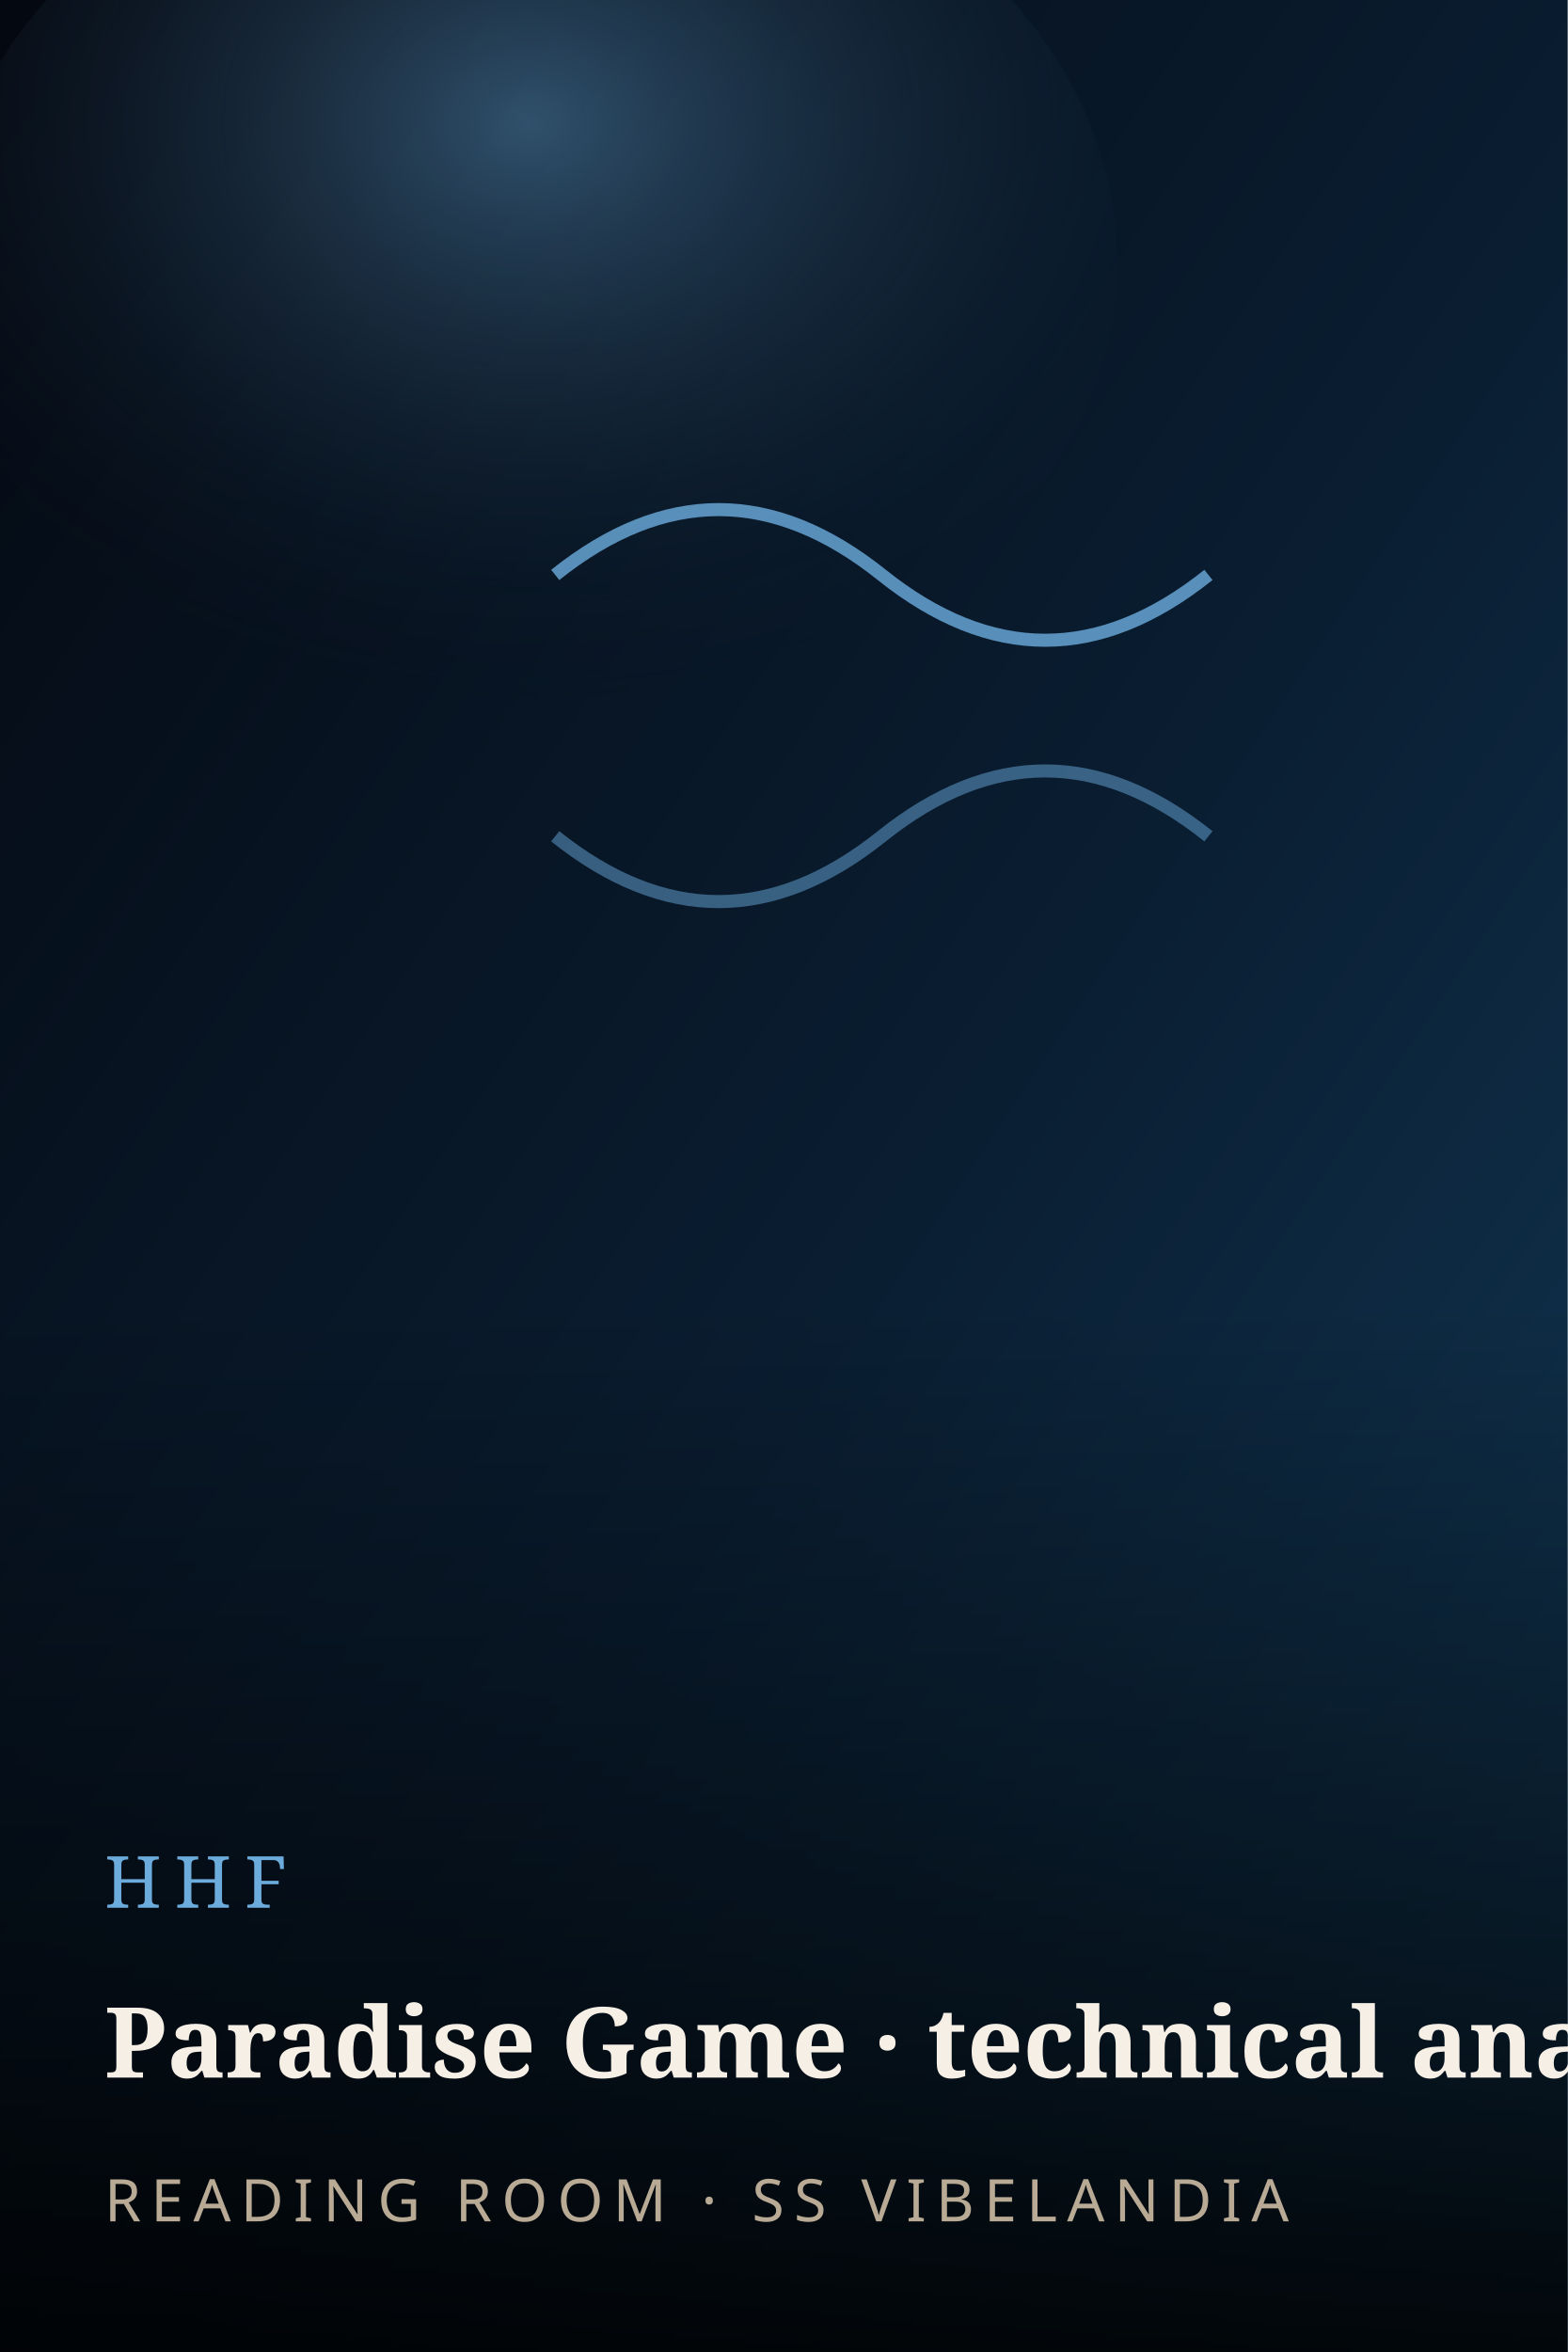
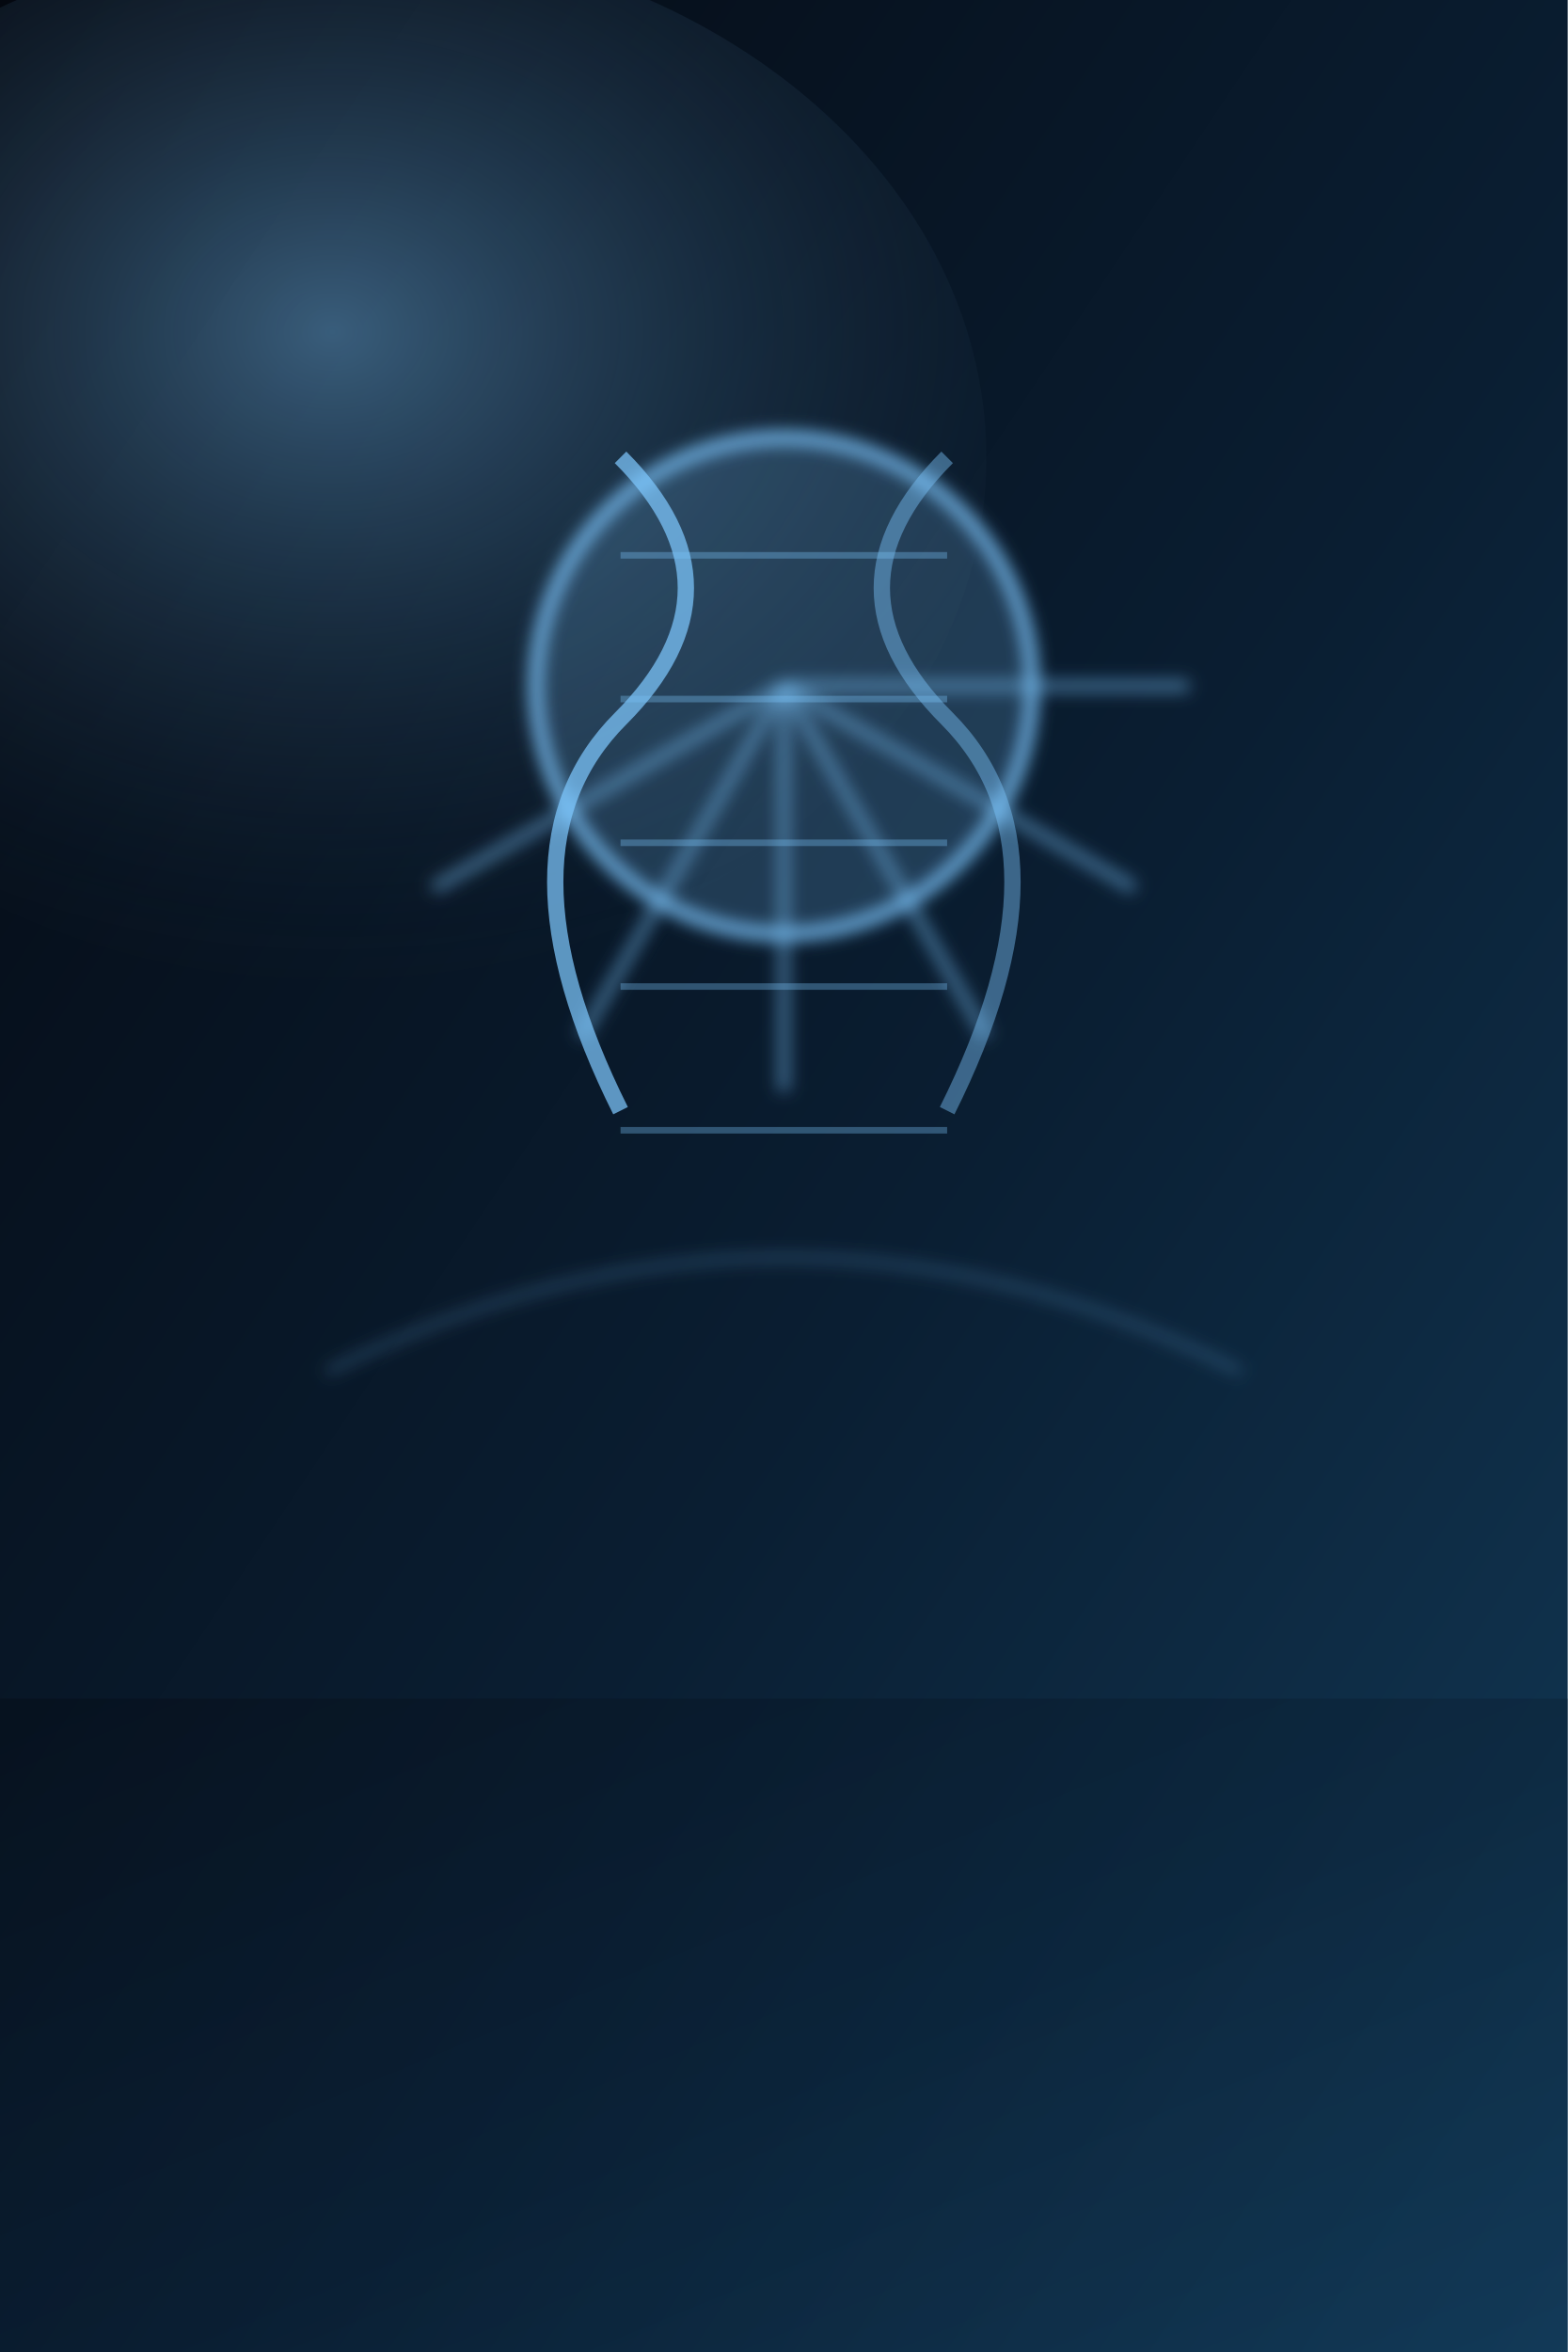
<svg xmlns="http://www.w3.org/2000/svg" viewBox="0 0 240 360" role="img" aria-label="Paradise Game · technical analysis">
  <defs>
    <linearGradient id="bg" x1="0%" y1="0%" x2="100%" y2="100%">
      <stop offset="0%" stop-color="#040810" />
      <stop offset="55%" stop-color="#0a1e32" />
      <stop offset="100%" stop-color="#123a58" />
    </linearGradient>
-     <radialGradient id="glow" cx="50%" cy="35%" r="65%">
-       <stop offset="0%" stop-color="#7ec8ff" stop-opacity="0.35" />
+     <radialGradient id="glow" cx="50%" cy="38%" r="70%">
+       <stop offset="0%" stop-color="#7ec8ff" stop-opacity="0.42" />
      <stop offset="100%" stop-color="#040810" stop-opacity="0" />
    </radialGradient>
-     <linearGradient id="fade" x1="0" y1="200" x2="0" y2="360" gradientUnits="userSpaceOnUse">
-       <stop offset="0%" stop-color="#000000" stop-opacity="0" />
-       <stop offset="100%" stop-color="#000000" stop-opacity="0.88" />
-     </linearGradient>
+     <filter id="soft">
+       <feGaussianBlur stdDeviation="1.2" />
+     </filter>
  </defs>
  <rect width="240" height="360" fill="url(#bg)" />
-   <ellipse cx="81" cy="40" rx="90" ry="70" fill="url(#glow)" />
-   <g opacity="0.9">
-     <path d="M85 88 Q110 68 135 88 T185 88" fill="none" stroke="#7ec8ff" stroke-width="2" opacity="0.75" />
-     <path d="M85 128 Q110 148 135 128 T185 128" fill="none" stroke="#7ec8ff" stroke-width="2" opacity="0.45" />
+   <ellipse cx="51" cy="70" rx="100" ry="80" fill="url(#glow)" />
+   <g opacity="0.88" filter="url(#soft)">
+     <circle cx="120" cy="105" r="38" fill="#7ec8ff" opacity="0.22" />
+     <circle cx="120" cy="105" r="38" fill="none" stroke="#7ec8ff" stroke-width="2" />
+     <line x1="120" y1="105" x2="182" y2="105" stroke="#7ec8ff" stroke-width="1.8" opacity="0.55" />
+     <line x1="120" y1="105" x2="173.694" y2="136" stroke="#7ec8ff" stroke-width="1.8" opacity="0.55" />
+     <line x1="120" y1="105" x2="151" y2="158.694" stroke="#7ec8ff" stroke-width="1.8" opacity="0.55" />
+     <line x1="120" y1="105" x2="120" y2="167" stroke="#7ec8ff" stroke-width="1.8" opacity="0.55" />
+     <line x1="120" y1="105" x2="89" y2="158.694" stroke="#7ec8ff" stroke-width="1.8" opacity="0.55" />
+     <line x1="120" y1="105" x2="66.306" y2="136" stroke="#7ec8ff" stroke-width="1.8" opacity="0.55" />
+     <path d="M50 210 Q120 175 190 210" fill="none" stroke="#7ec8ff" stroke-width="1.2" opacity="0.3" />
  </g>
-   <rect x="0" y="200" width="240" height="160" fill="url(#fade)" />
-   <text x="16" y="292" fill="#7ec8ff" font-family="Georgia, serif" font-size="11" letter-spacing="2" opacity="0.85">HHF</text>
-   <text x="16" y="318" fill="#f5efe6" font-family="Georgia, serif" font-size="15" font-weight="700">Paradise Game · technical analysis</text>
-   <text x="16" y="340" fill="#b8aa94" font-family="system-ui, sans-serif" font-size="9" letter-spacing="1.5">READING ROOM · SS VIBELANDIA</text>
+   <g opacity="0.95">
+     <path d="M95 70 Q115 90 95 110 T95 170" fill="none" stroke="#7ec8ff" stroke-width="2.5" opacity="0.75" />
+     <path d="M145 70 Q125 90 145 110 T145 170" fill="none" stroke="#7ec8ff" stroke-width="2.5" opacity="0.45" />
+     <line x1="95" y1="85" x2="145" y2="85" stroke="#7ec8ff" stroke-width="1" opacity="0.35" />
+     <line x1="95" y1="107" x2="145" y2="107" stroke="#7ec8ff" stroke-width="1" opacity="0.35" />
+     <line x1="95" y1="129" x2="145" y2="129" stroke="#7ec8ff" stroke-width="1" opacity="0.35" />
+     <line x1="95" y1="151" x2="145" y2="151" stroke="#7ec8ff" stroke-width="1" opacity="0.35" />
+     <line x1="95" y1="173" x2="145" y2="173" stroke="#7ec8ff" stroke-width="1" opacity="0.35" />
+   </g>
+   <rect x="0" y="260" width="240" height="100" fill="url(#bg)" opacity="0.35" />
</svg>
